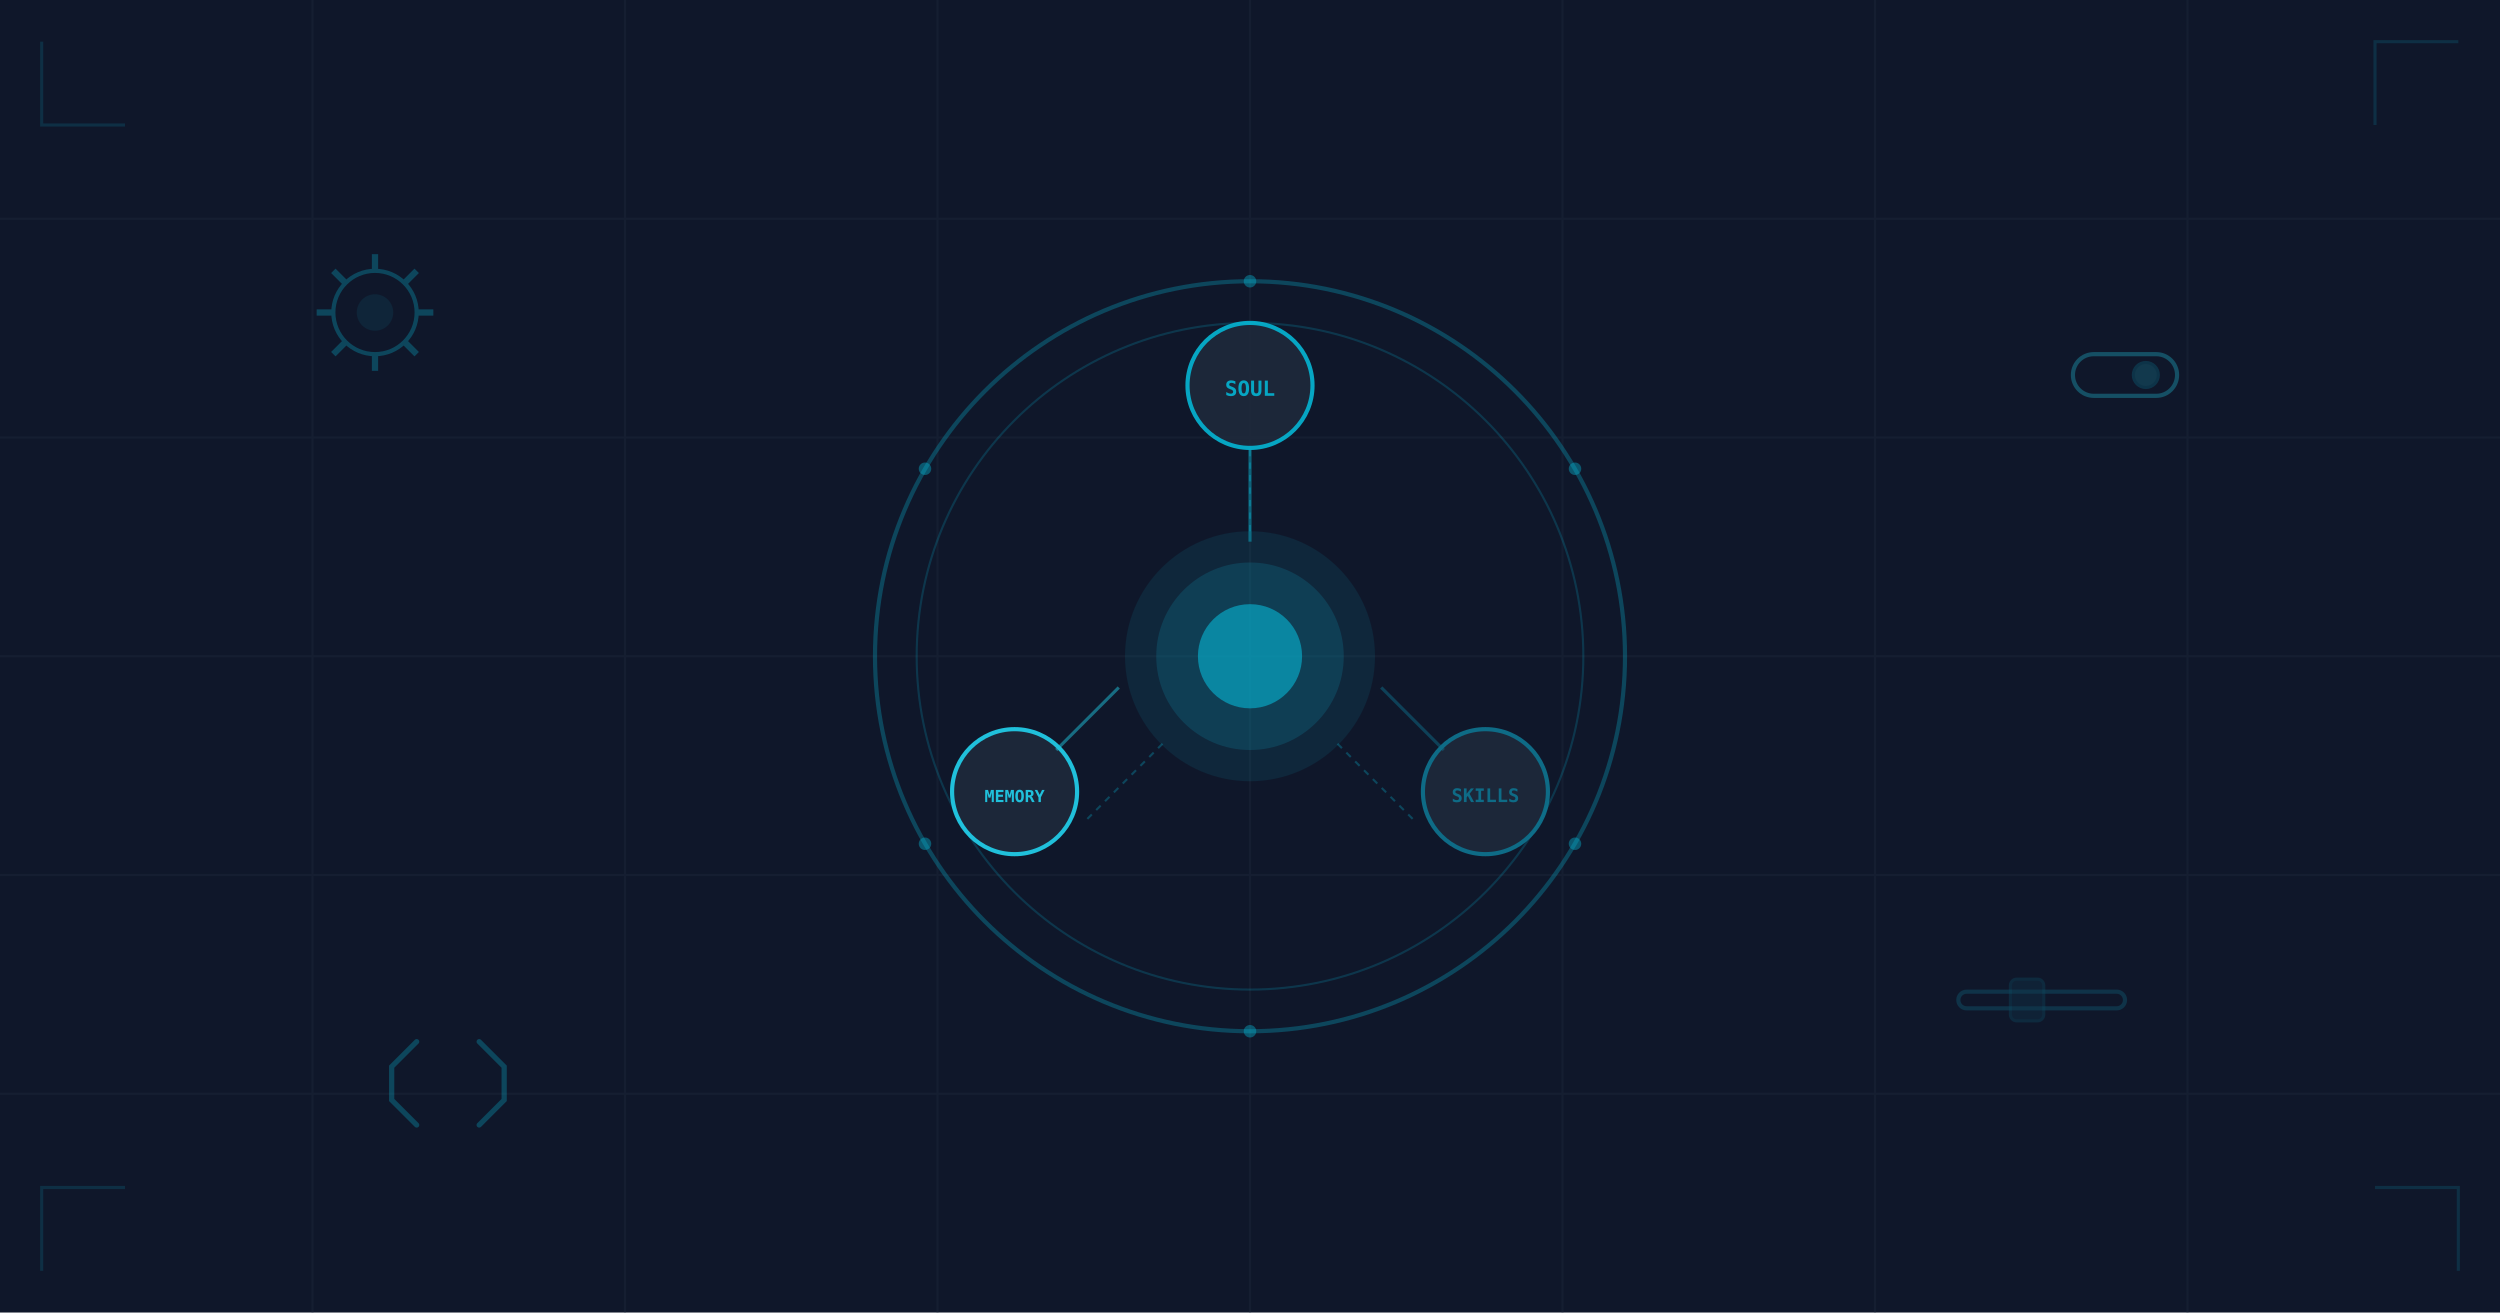
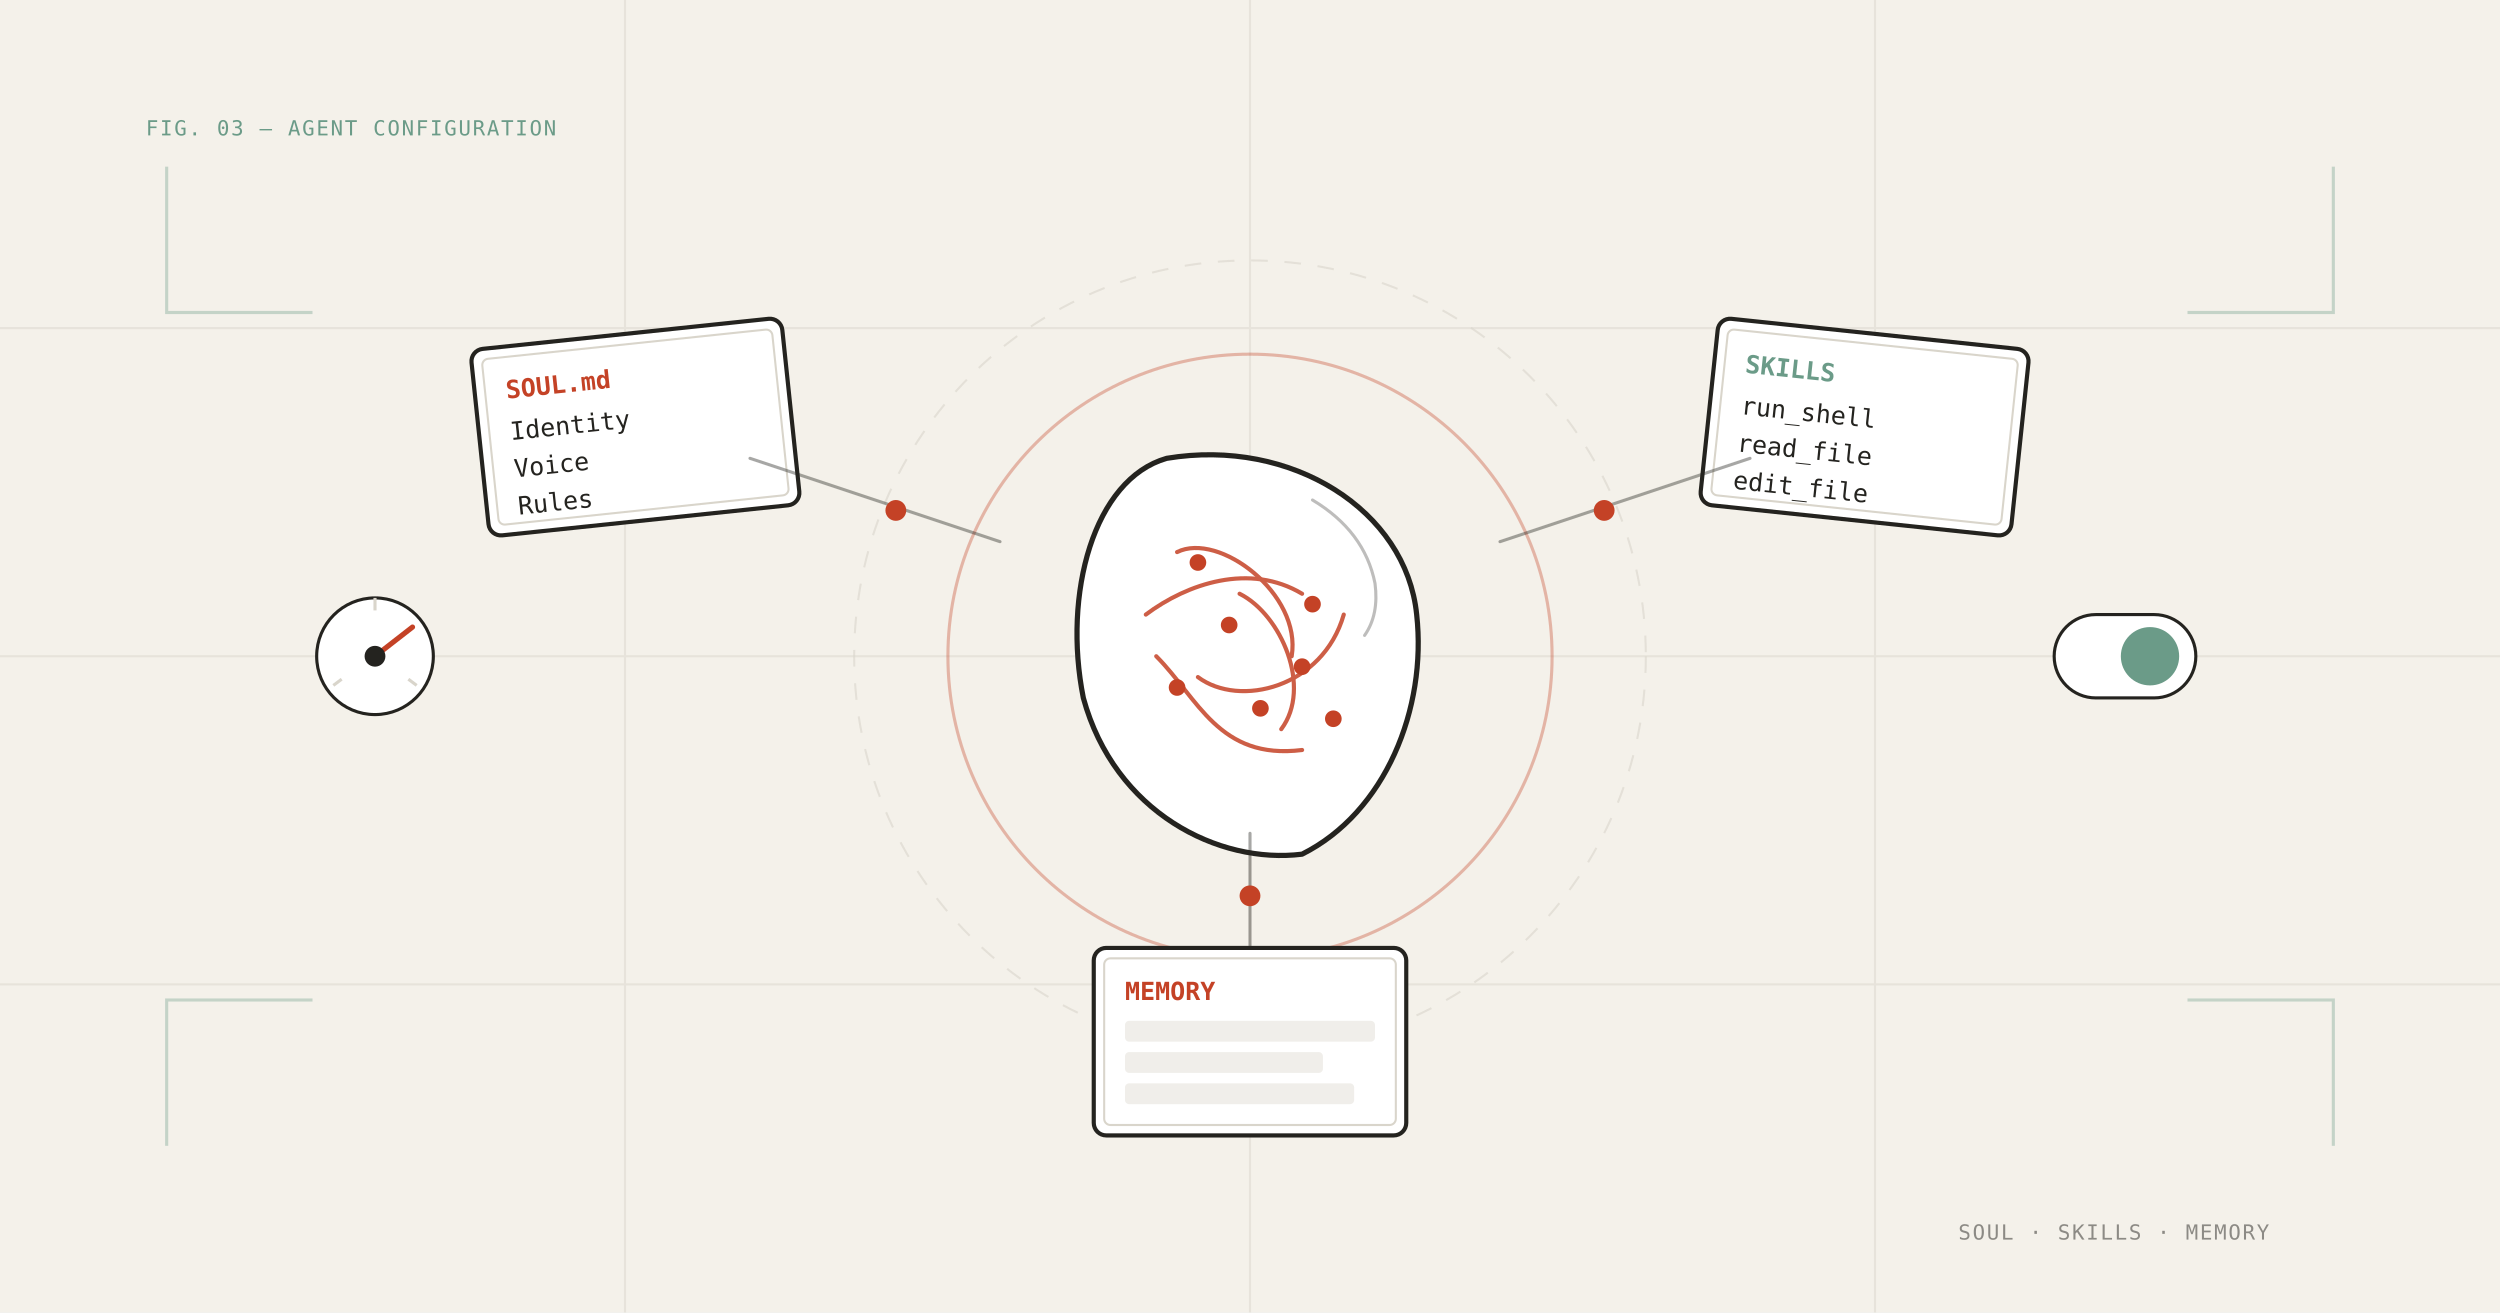
- <svg xmlns="http://www.w3.org/2000/svg" viewBox="0 0 1200 630" width="1200" height="630">
-   <rect width="1200" height="630" fill="#0f172a" />
-   <g stroke="#1e293b" stroke-width="1" opacity="0.4">
-     <line x1="0" y1="105" x2="1200" y2="105" />
-     <line x1="0" y1="210" x2="1200" y2="210" />
+ <svg xmlns="http://www.w3.org/2000/svg" viewBox="0 0 1200 630" width="1200" height="630" aria-label="An AI agent being configured through SOUL, skills, and memory modules">
+   <rect width="1200" height="630" fill="#f4f1ea" />
+   <g stroke="#d9d5cb" stroke-width="1" opacity="0.5">
+     <line x1="0" y1="157.5" x2="1200" y2="157.5" />
    <line x1="0" y1="315" x2="1200" y2="315" />
-     <line x1="0" y1="420" x2="1200" y2="420" />
-     <line x1="0" y1="525" x2="1200" y2="525" />
-     <line x1="150" y1="0" x2="150" y2="630" />
+     <line x1="0" y1="472.5" x2="1200" y2="472.5" />
    <line x1="300" y1="0" x2="300" y2="630" />
-     <line x1="450" y1="0" x2="450" y2="630" />
    <line x1="600" y1="0" x2="600" y2="630" />
-     <line x1="750" y1="0" x2="750" y2="630" />
    <line x1="900" y1="0" x2="900" y2="630" />
-     <line x1="1050" y1="0" x2="1050" y2="630" />
+   </g>
+   <g stroke="#6b9b88" stroke-width="1.5" fill="none" opacity="0.35">
+     <path d="M 80 80 L 80 150 L 150 150" />
+     <path d="M 1120 80 L 1120 150 L 1050 150" />
+     <path d="M 80 550 L 80 480 L 150 480" />
+     <path d="M 1120 550 L 1120 480 L 1050 480" />
  </g>
  <g transform="translate(600, 315)">
-     <circle cx="0" cy="0" r="180" fill="none" stroke="#06b6d4" stroke-width="2" opacity="0.3" />
-     <circle cx="0" cy="0" r="160" fill="none" stroke="#06b6d4" stroke-width="1" opacity="0.2" />
-     <circle cx="0" cy="0" r="60" fill="#06b6d4" opacity="0.1" />
-     <circle cx="0" cy="0" r="45" fill="#0e7490" opacity="0.3" />
-     <circle cx="0" cy="0" r="25" fill="#06b6d4" opacity="0.6" />
-     <g opacity="0.9">
-       <g transform="translate(0, -130)">
-         <circle cx="0" cy="0" r="30" fill="#1e293b" stroke="#06b6d4" stroke-width="2" />
-         <text x="0" y="5" text-anchor="middle" fill="#06b6d4" font-family="monospace" font-size="10" font-weight="bold">SOUL</text>
-         <line x1="0" y1="30" x2="0" y2="75" stroke="#06b6d4" stroke-width="1.5" opacity="0.5" />
-       </g>
-       <g transform="translate(113, 65)">
-         <circle cx="0" cy="0" r="30" fill="#1e293b" stroke="#0e7490" stroke-width="2" />
-         <text x="0" y="5" text-anchor="middle" fill="#0e7490" font-family="monospace" font-size="9" font-weight="bold">SKILLS</text>
-         <line x1="-20" y1="-20" x2="-50" y2="-50" stroke="#0e7490" stroke-width="1.5" opacity="0.5" />
-       </g>
-       <g transform="translate(-113, 65)">
-         <circle cx="0" cy="0" r="30" fill="#1e293b" stroke="#22d3ee" stroke-width="2" />
-         <text x="0" y="5" text-anchor="middle" fill="#22d3ee" font-family="monospace" font-size="8" font-weight="bold">MEMORY</text>
-         <line x1="20" y1="-20" x2="50" y2="-50" stroke="#22d3ee" stroke-width="1.5" opacity="0.5" />
-       </g>
+     <circle cx="0" cy="0" r="190" fill="none" stroke="#d9d5cb" stroke-width="1" opacity="0.6" stroke-dasharray="8 8" />
+     <circle cx="0" cy="0" r="145" fill="none" stroke="#c44226" stroke-width="1.5" opacity="0.35" />
+     <path d="M -40 -95 C 20 -105, 75 -70, 80 -20 C 85 25, 65 75, 25 95 C -15 100, -65 75, -80 20 C -90 -30, -75 -85, -40 -95 Z" fill="#fff" stroke="#24231f" stroke-width="2.5" stroke-linejoin="round" />
+     <g stroke="#c44226" stroke-width="2" fill="none" stroke-linecap="round" opacity="0.85">
+       <path d="M -35 -50 C -15 -60, 25 -30, 20 0" />
+       <path d="M -25 10 C -5 25, 35 15, 45 -20" />
+       <path d="M -45 0 C -25 20, -15 50, 25 45" />
+       <path d="M -5 -30 C 15 -20, 30 15, 15 35" />
+       <path d="M -50 -20 C -30 -35, 0 -45, 25 -30" />
    </g>
-     <g stroke="#06b6d4" stroke-width="1" opacity="0.3" stroke-dasharray="3,3">
-       <line x1="0" y1="-60" x2="0" y2="-100" />
-       <line x1="42" y1="42" x2="80" y2="80" />
-       <line x1="-42" y1="42" x2="-80" y2="80" />
+     <g fill="#c44226">
+       <circle cx="-25" cy="-45" r="4" />
+       <circle cx="30" cy="-25" r="4" />
+       <circle cx="5" cy="25" r="4" />
+       <circle cx="-35" cy="15" r="4" />
+       <circle cx="40" cy="30" r="4" />
+       <circle cx="-10" cy="-15" r="4" />
+       <circle cx="25" cy="5" r="4" />
    </g>
-     <g fill="#06b6d4" opacity="0.4">
-       <circle cx="0" cy="-180" r="3" />
-       <circle cx="156" cy="-90" r="3" />
-       <circle cx="156" cy="90" r="3" />
-       <circle cx="0" cy="180" r="3" />
-       <circle cx="-156" cy="90" r="3" />
-       <circle cx="-156" cy="-90" r="3" />
+     <path d="M 30 -75 Q 55 -60 60 -35 Q 62 -20 55 -10" fill="none" stroke="#24231f" stroke-width="1.5" opacity="0.3" stroke-linecap="round" />
+   </g>
+   <g transform="translate(305, 205) rotate(-6)">
+     <rect x="-75" y="-45" width="150" height="90" rx="6" fill="#fff" stroke="#24231f" stroke-width="2" />
+     <rect x="-70" y="-40" width="140" height="80" rx="3" fill="none" stroke="#d9d5cb" stroke-width="1" />
+     <g font-family="ui-monospace, SFMono-Regular, Menlo, monospace" font-size="12" fill="#24231f">
+       <text x="-60" y="-20" font-weight="bold" fill="#c44226">SOUL.md</text>
+       <text x="-60" y="0">Identity</text>
+       <text x="-60" y="18">Voice</text>
+       <text x="-60" y="36">Rules</text>
    </g>
  </g>
-   <g opacity="0.3" stroke="#06b6d4" stroke-width="1.5" fill="none">
-     <g transform="translate(180, 150)">
-       <circle cx="0" cy="0" r="20" stroke="#06b6d4" stroke-width="2" />
-       <circle cx="0" cy="0" r="8" fill="#06b6d4" opacity="0.3" />
-       <line x1="0" y1="-28" x2="0" y2="-20" stroke-width="3" />
-       <line x1="0" y1="28" x2="0" y2="20" stroke-width="3" />
-       <line x1="-28" y1="0" x2="-20" y2="0" stroke-width="3" />
-       <line x1="28" y1="0" x2="20" y2="0" stroke-width="3" />
-       <line x1="-20" y1="-20" x2="-14" y2="-14" stroke-width="3" />
-       <line x1="20" y1="-20" x2="14" y2="-14" stroke-width="3" />
-       <line x1="-20" y1="20" x2="-14" y2="14" stroke-width="3" />
-       <line x1="20" y1="20" x2="14" y2="14" stroke-width="3" />
-     </g>
-     <g transform="translate(980, 480)">
-       <rect x="-40" y="-4" width="80" height="8" rx="4" stroke="#0e7490" fill="none" stroke-width="2" />
-       <rect x="-15" y="-10" width="16" height="20" rx="3" fill="#0e7490" opacity="0.4" />
-     </g>
-     <g transform="translate(1020, 180)">
-       <rect x="-25" y="-10" width="50" height="20" rx="10" stroke="#22d3ee" fill="none" stroke-width="2" />
-       <circle cx="10" cy="0" r="6" fill="#22d3ee" opacity="0.6" />
-     </g>
-     <g transform="translate(200, 500)" stroke="#06b6d4" stroke-width="2.5" stroke-linecap="round">
-       <path d="M 0 0 L -12 12 L -12 28 L 0 40" />
-       <path d="M 30 0 L 42 12 L 42 28 L 30 40" />
+   <g transform="translate(895, 205) rotate(6)">
+     <rect x="-75" y="-45" width="150" height="90" rx="6" fill="#fff" stroke="#24231f" stroke-width="2" />
+     <rect x="-70" y="-40" width="140" height="80" rx="3" fill="none" stroke="#d9d5cb" stroke-width="1" />
+     <g font-family="ui-monospace, SFMono-Regular, Menlo, monospace" font-size="12" fill="#24231f">
+       <text x="-60" y="-20" font-weight="bold" fill="#6b9b88">SKILLS</text>
+       <text x="-60" y="0">run_shell</text>
+       <text x="-60" y="18">read_file</text>
+       <text x="-60" y="36">edit_file</text>
    </g>
  </g>
-   <g stroke="#06b6d4" stroke-width="1.5" opacity="0.15" fill="none">
-     <path d="M 20 20 L 20 60 L 60 60" />
-     <path d="M 1180 610 L 1180 570 L 1140 570" />
-     <path d="M 1180 20 L 1140 20 L 1140 60" />
-     <path d="M 20 610 L 20 570 L 60 570" />
+   <g transform="translate(600, 500)">
+     <rect x="-75" y="-45" width="150" height="90" rx="6" fill="#fff" stroke="#24231f" stroke-width="2" />
+     <rect x="-70" y="-40" width="140" height="80" rx="3" fill="none" stroke="#d9d5cb" stroke-width="1" />
+     <g font-family="ui-monospace, SFMono-Regular, Menlo, monospace" font-size="12" fill="#24231f">
+       <text x="-60" y="-20" font-weight="bold" fill="#c44226">MEMORY</text>
+       <rect x="-60" y="-10" width="120" height="10" rx="2" fill="#d9d5cb" opacity="0.4" />
+       <rect x="-60" y="5" width="95" height="10" rx="2" fill="#d9d5cb" opacity="0.4" />
+       <rect x="-60" y="20" width="110" height="10" rx="2" fill="#d9d5cb" opacity="0.4" />
+     </g>
  </g>
+   <g stroke="#24231f" stroke-width="1.5" fill="none" stroke-linecap="round" opacity="0.4">
+     <line x1="360" y1="220" x2="480" y2="260" />
+     <line x1="840" y1="220" x2="720" y2="260" />
+     <line x1="600" y1="455" x2="600" y2="400" />
+   </g>
+   <g fill="#c44226">
+     <circle cx="430" cy="245" r="5" />
+     <circle cx="770" cy="245" r="5" />
+     <circle cx="600" cy="430" r="5" />
+   </g>
+   <g transform="translate(180, 315)" stroke="#24231f" stroke-width="1.5" fill="none">
+     <circle cx="0" cy="0" r="28" fill="#fff" />
+     <line x1="0" y1="0" x2="18" y2="-14" stroke="#c44226" stroke-width="2.5" stroke-linecap="round" />
+     <circle cx="0" cy="0" r="5" fill="#24231f" stroke="none" />
+     <line x1="0" y1="-28" x2="0" y2="-22" stroke="#d9d5cb" stroke-width="1.5" />
+     <line x1="20" y1="14" x2="16" y2="11" stroke="#d9d5cb" stroke-width="1.5" />
+     <line x1="-20" y1="14" x2="-16" y2="11" stroke="#d9d5cb" stroke-width="1.5" />
+   </g>
+   <g transform="translate(1020, 315)" stroke="#24231f" stroke-width="1.5" fill="none">
+     <rect x="-34" y="-20" width="68" height="40" rx="20" fill="#fff" />
+     <circle cx="12" cy="0" r="14" fill="#6b9b88" stroke="none" />
+   </g>
+   <text x="70" y="65" font-family="ui-monospace, SFMono-Regular, Menlo, monospace" font-size="10" fill="#6b9b88" letter-spacing="0.08em">FIG. 03 — AGENT CONFIGURATION</text>
+   <text x="940" y="595" font-family="ui-monospace, SFMono-Regular, Menlo, monospace" font-size="10" fill="#24231f" opacity="0.5" letter-spacing="0.08em">SOUL · SKILLS · MEMORY</text>
</svg>
